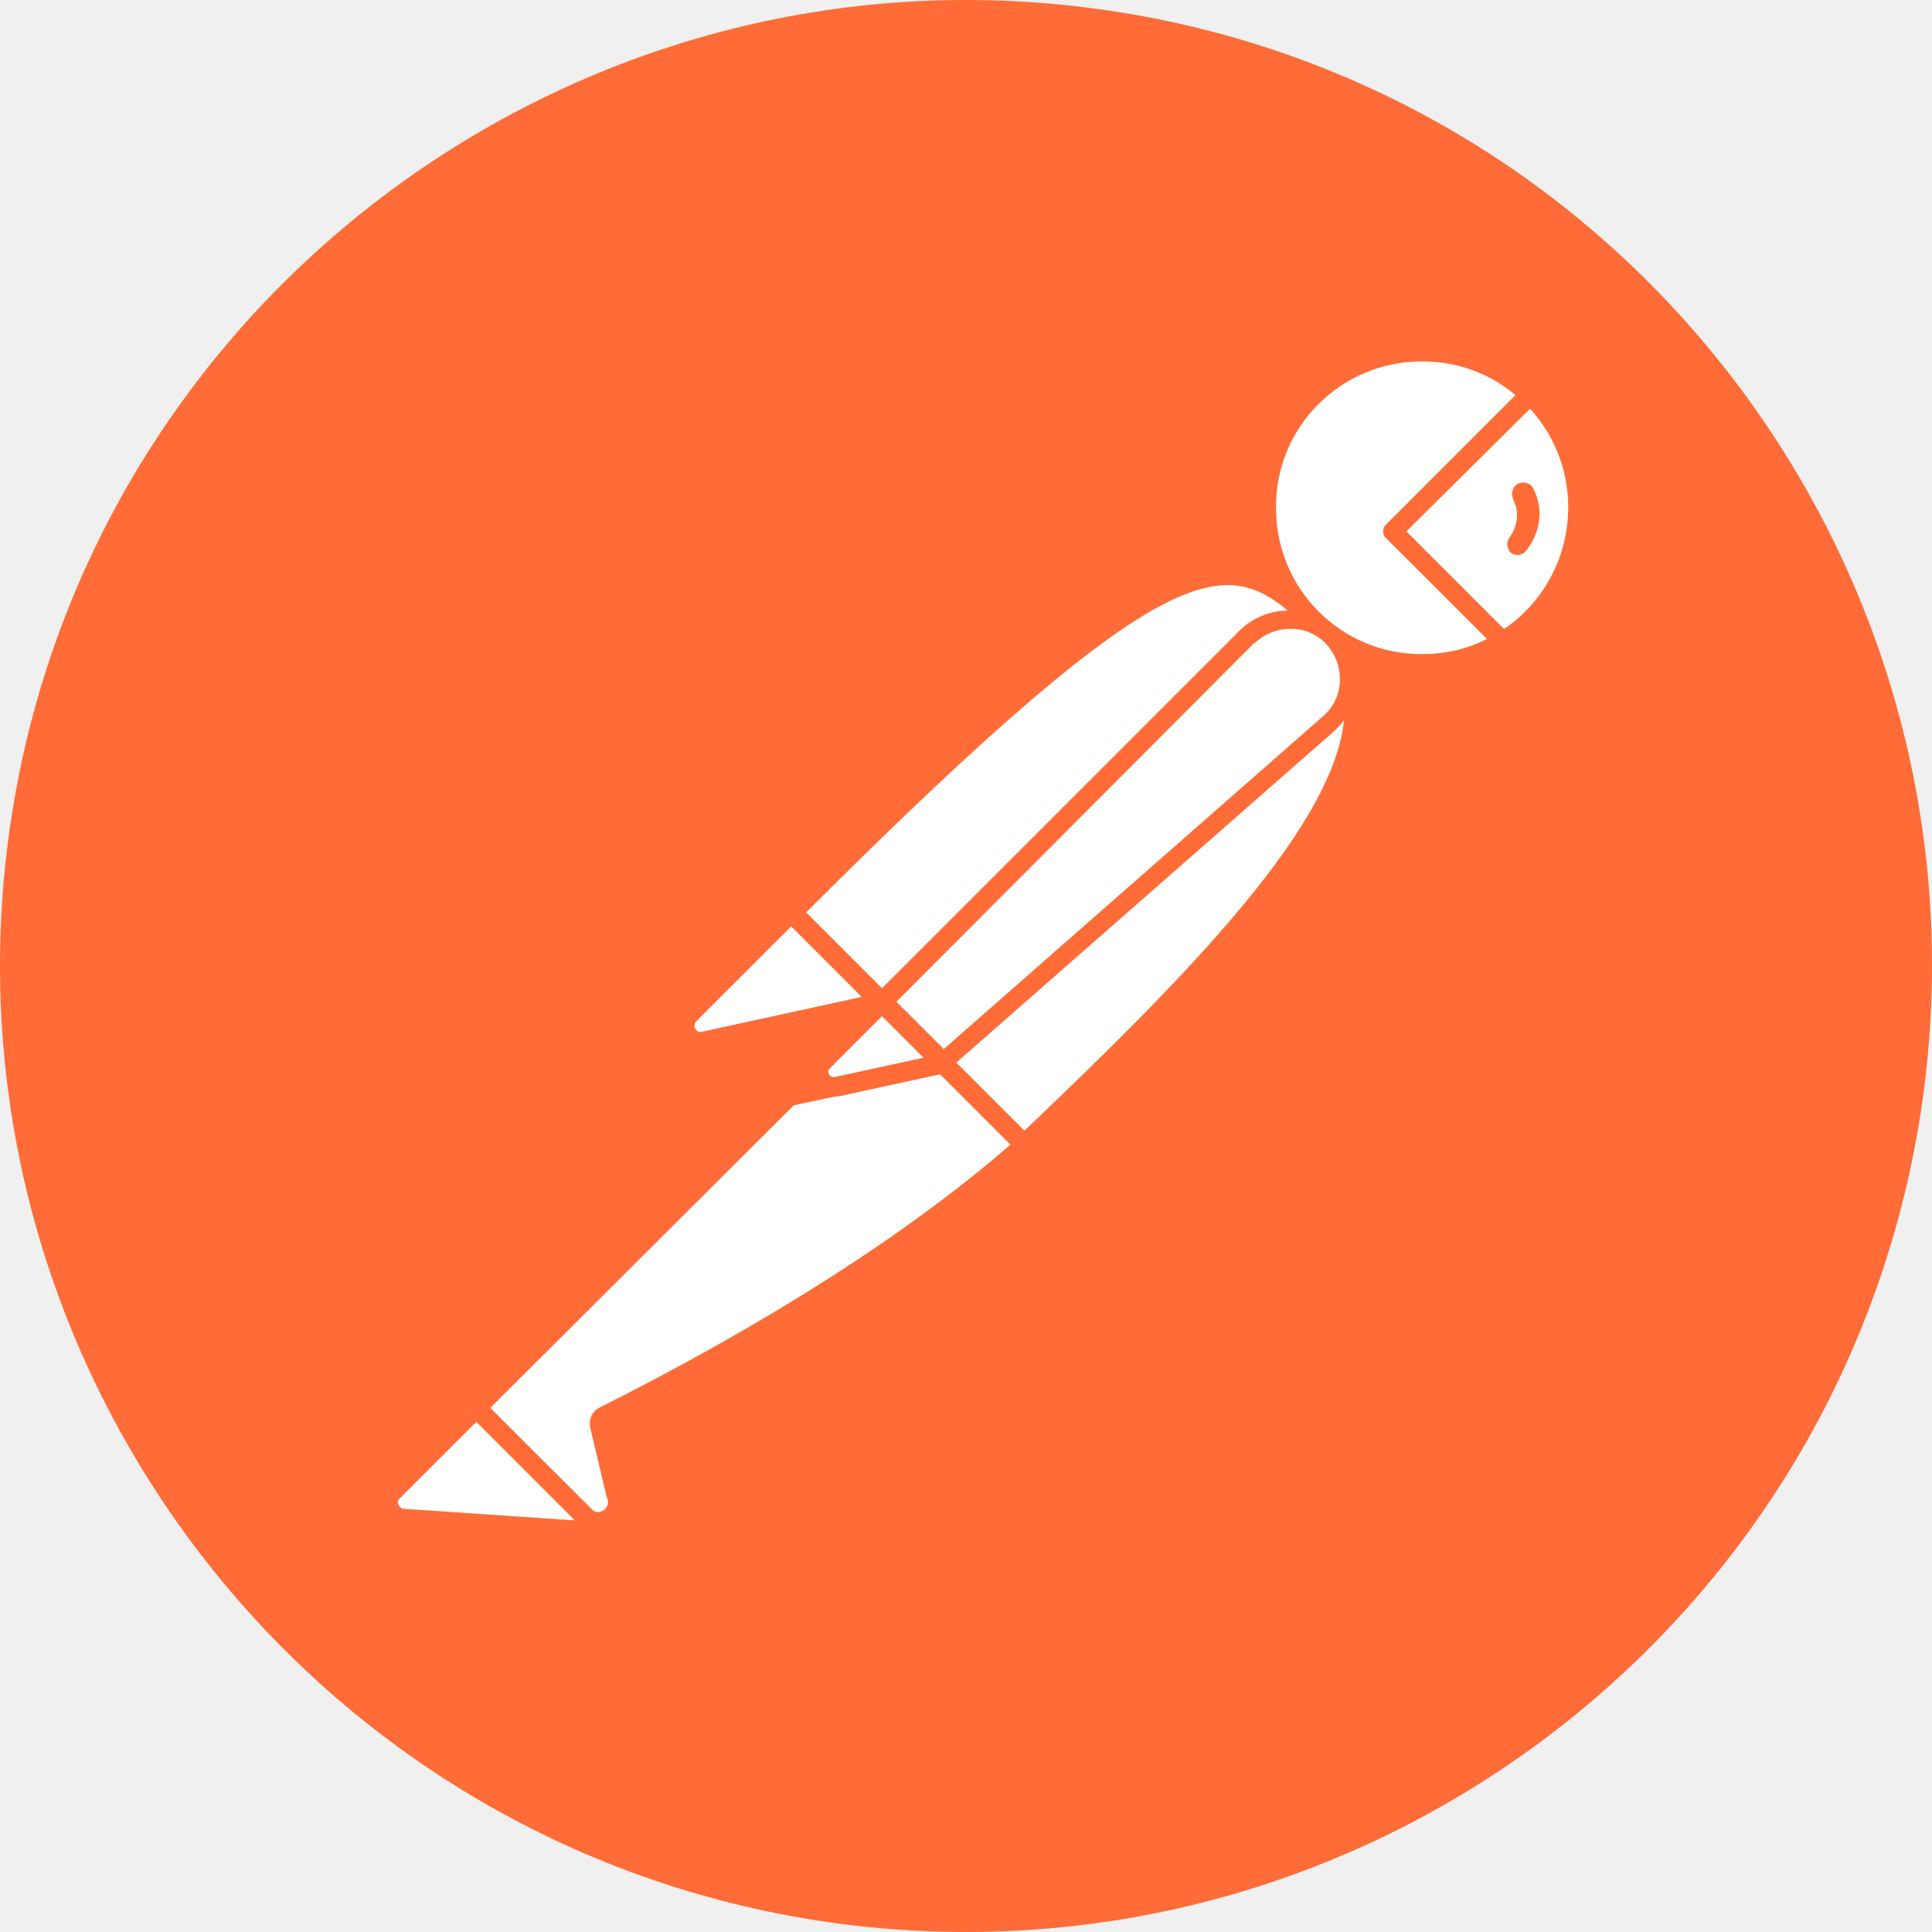
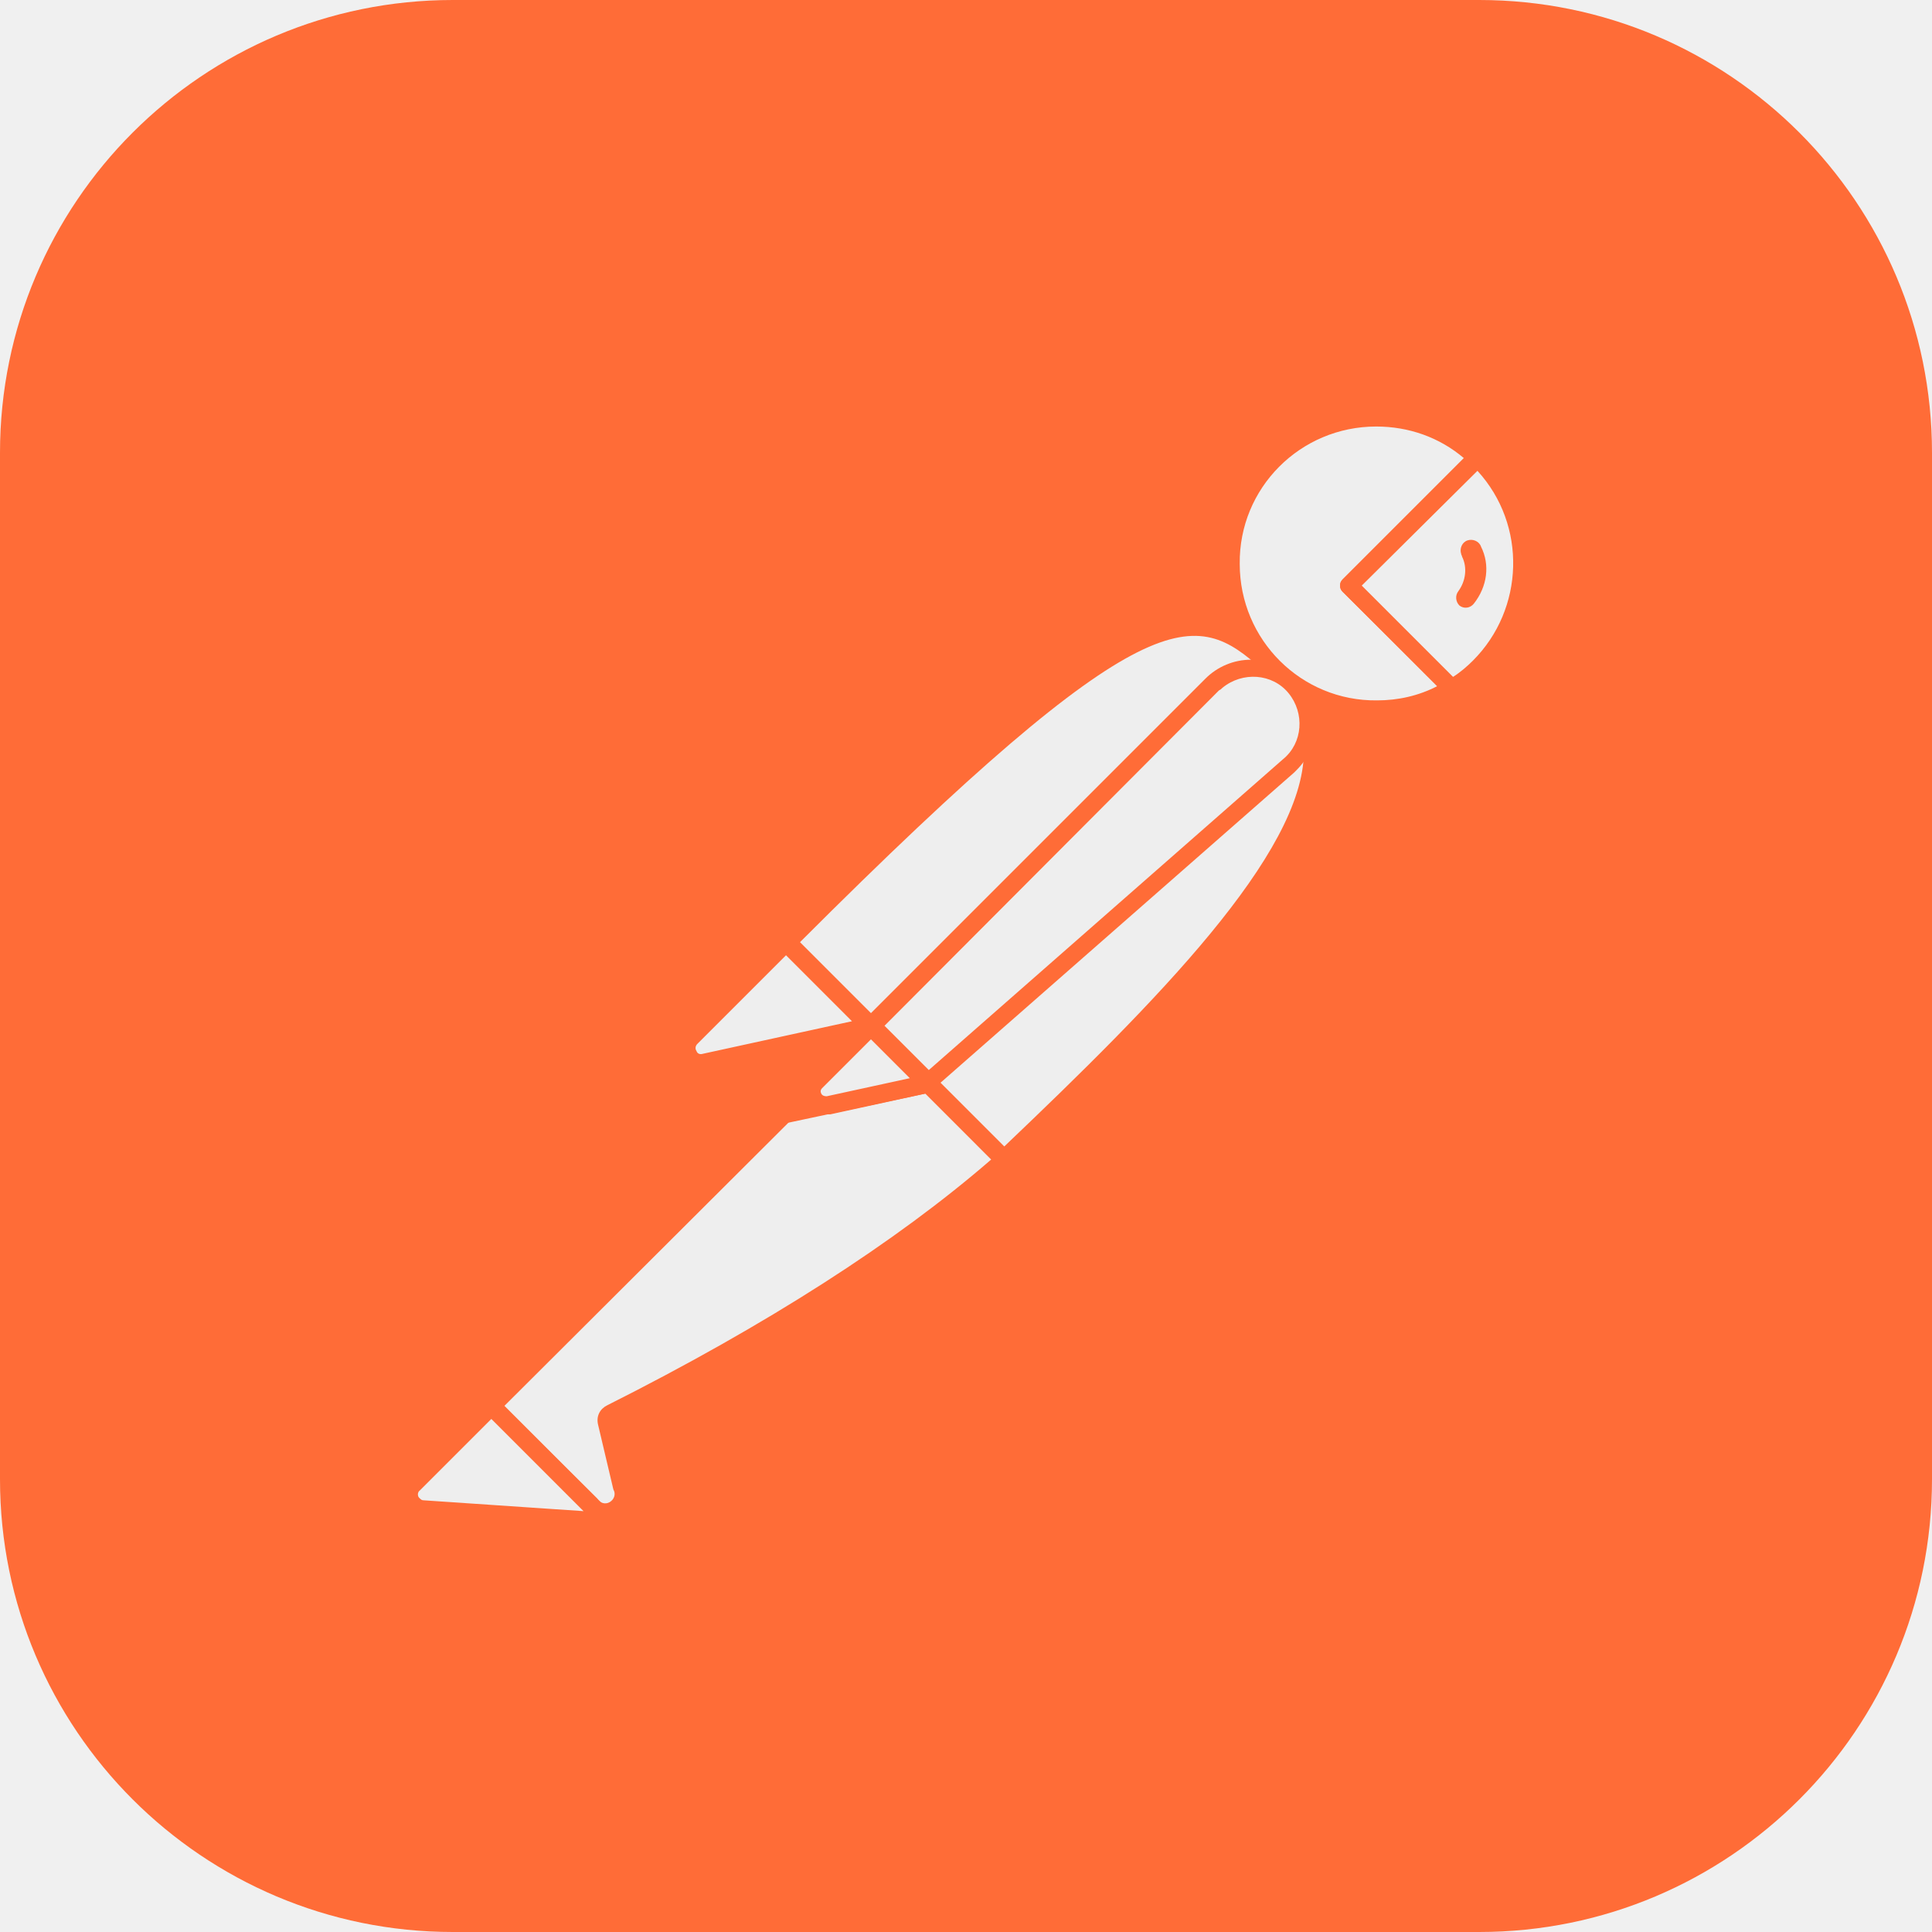
<svg xmlns="http://www.w3.org/2000/svg" width="256" height="256" viewBox="0 0 256 256">
-   <path fill="#ff6c37" d="M254.953 144.253c8.959-70.131-40.569-134.248-110.572-143.206C74.378-7.912 10.005 41.616 1.047 111.619c-8.959 70.003 40.569 134.248 110.572 143.334c70.131 8.959 134.248-40.569 143.334-110.7" />
-   <path fill="#fff" d="m174.2 82.184l-54.007 54.007l-15.23-15.23c53.111-53.11 58.358-48.503 69.236-38.777" />
-   <path fill="#ff6c37" d="M120.193 137.47c-.384 0-.64-.128-.896-.384l-15.357-15.229a1.237 1.237 0 0 1 0-1.791c54.006-54.007 59.637-48.888 71.027-38.65c.256.256.384.512.384.896s-.128.64-.384.896l-54.006 53.878c-.128.256-.512.384-.768.384m-13.437-16.509l13.437 13.438l52.087-52.087c-9.47-8.446-15.87-11.006-65.524 38.65" />
-   <path fill="#fff" d="m135.678 151.676l-14.717-14.718l54.006-54.006c14.462 14.59-7.166 38.265-39.289 68.724" />
-   <path fill="#ff6c37" d="M135.678 152.956c-.384 0-.64-.128-.895-.384l-14.718-14.718c-.256-.256-.256-.512-.256-.896c0-.383.128-.64.384-.895L174.2 82.056a1.237 1.237 0 0 1 1.792 0a15.58 15.58 0 0 1 4.991 11.902c-.256 14.206-16.38 32.25-44.28 58.614c-.384.256-.768.384-1.024.384m-12.925-15.998c8.19 8.319 11.646 11.646 12.925 12.926c21.5-20.476 42.36-41.464 42.489-55.926c.128-3.327-1.152-6.655-3.328-9.214z" />
-   <path fill="#fff" d="m105.22 121.345l10.878 10.878q.384.384 0 .768c-.128.128-.128.128-.256.128l-22.524 4.863c-1.152.128-2.176-.64-2.432-1.791c-.128-.64.128-1.28.512-1.664l13.054-13.054c.256-.256.64-.384.768-.128" />
-   <path fill="#ff6c37" d="M92.934 139.262c-1.92 0-3.327-1.536-3.327-3.455c0-.896.384-1.792 1.024-2.432l13.053-13.054c.768-.64 1.792-.64 2.56 0l10.878 10.878c.768.64.768 1.792 0 2.56c-.256.256-.512.384-.896.512l-22.524 4.863c-.256 0-.512.128-.768.128m11.902-16.509l-12.542 12.542c-.256.256-.384.64-.128 1.024c.128.384.512.511.896.384l21.116-4.608z" />
-   <path fill="#fff" d="M202.738 52.238c-8.19-7.935-21.372-7.679-29.306.64c-7.935 8.318-7.679 21.372.64 29.306A20.68 20.68 0 0 0 199.154 85l-14.59-14.59z" />
-   <path fill="#ff6c37" d="M188.405 89.223c-12.158 0-22.012-9.854-22.012-22.012s9.854-22.012 22.012-22.012c5.63 0 11.134 2.176 15.23 6.143c.255.256.383.512.383.896s-.128.64-.384.896L186.357 70.41l13.566 13.566c.512.512.512 1.28 0 1.792l-.256.256c-3.328 2.047-7.295 3.2-11.262 3.2m0-41.336c-10.75 0-19.453 8.702-19.325 19.452c0 10.75 8.703 19.453 19.453 19.325c2.943 0 5.887-.64 8.574-2.048l-13.437-13.31c-.256-.256-.384-.512-.384-.896c0-.383.128-.64.384-.895l17.149-17.15c-3.456-2.943-7.807-4.478-12.414-4.478" />
-   <path fill="#fff" d="m203.122 52.622l-.256-.256l-18.3 18.044l14.461 14.462c1.408-.896 2.815-1.92 3.967-3.072a20.51 20.51 0 0 0 .128-29.178" />
-   <path fill="#ff6c37" d="M199.155 86.28c-.384 0-.64-.128-.896-.384l-14.59-14.59c-.255-.256-.383-.512-.383-.896c0-.383.128-.64.384-.895l18.172-18.173a1.237 1.237 0 0 1 1.792 0l.384.256c8.575 8.574 8.575 22.396.128 31.098c-1.28 1.28-2.687 2.432-4.223 3.328c-.384.128-.64.256-.768.256m-12.798-15.87l12.926 12.926c1.024-.64 2.048-1.536 2.815-2.303c7.295-7.295 7.679-19.197.64-26.876z" />
-   <path fill="#fff" d="M176.375 84.488a7.88 7.88 0 0 0-11.134 0l-48.247 48.247l8.062 8.063l51.063-44.792c3.328-2.816 3.583-7.807.768-11.134c-.256-.128-.384-.256-.512-.384" />
-   <path fill="#ff6c37" d="M124.928 142.078c-.384 0-.64-.128-.896-.384l-8.062-8.063a1.237 1.237 0 0 1 0-1.792l48.247-48.247a9.115 9.115 0 0 1 12.926 0a9.115 9.115 0 0 1 0 12.926l-.384.384l-51.063 44.792q-.192.384-.768.384m-6.143-9.343l6.271 6.271l50.167-44.024c2.816-2.304 3.072-6.527.768-9.342c-2.303-2.816-6.527-3.072-9.342-.768c-.128.128-.256.256-.512.384z" />
-   <path fill="#fff" d="M80.008 187.637c-.511.256-.767.768-.64 1.28l2.176 9.214c.512 1.28-.256 2.816-1.664 3.2c-1.023.384-2.175 0-2.815-.768l-14.078-13.95l45.944-45.943l15.87.256l10.75 10.75c-2.56 2.175-18.045 17.149-55.543 35.961" />
-   <path fill="#ff6c37" d="M78.985 202.61c-1.024 0-2.048-.383-2.688-1.151l-13.95-13.95c-.255-.256-.383-.512-.383-.895c0-.384.128-.64.384-.896l45.943-45.944c.256-.256.64-.384.896-.384l15.87.256c.383 0 .64.128.895.384l10.75 10.75c.256.256.384.64.384 1.024s-.128.64-.512.896l-.896.767c-13.565 11.902-31.994 23.804-54.902 35.194l2.176 9.087c.384 1.663-.384 3.455-1.92 4.35c-.768.385-1.408.513-2.047.513m-14.078-15.996l13.182 13.053c.384.64 1.152.896 1.791.512c.64-.384.896-1.152.512-1.792l-2.175-9.214c-.256-1.152.256-2.176 1.28-2.687c22.651-11.39 40.952-23.164 54.39-34.81l-9.47-9.47l-14.718-.256z" />
-   <path fill="#fff" d="m52.11 197.62l11.005-11.006l16.382 16.38l-26.108-1.791c-1.152-.128-1.92-1.152-1.791-2.304c0-.512.128-1.024.511-1.28" />
-   <path fill="#ff6c37" d="m79.497 204.146l-26.236-1.791c-1.92-.128-3.2-1.792-3.071-3.712c.128-.768.384-1.535 1.024-2.047L62.22 185.59a1.237 1.237 0 0 1 1.791 0l16.381 16.38c.384.385.512.897.256 1.408q-.384.768-1.151.768m-16.382-15.74l-10.11 10.11c-.384.255-.384.895 0 1.151c.128.128.256.256.512.256l22.652 1.536zm41.337-41.849c-.768 0-1.28-.64-1.28-1.28c0-.384.128-.64.384-.896l12.414-12.414a1.237 1.237 0 0 1 1.792 0l8.062 8.063c.384.384.512.768.384 1.28c-.128.384-.512.768-1.024.896l-20.476 4.35zm12.414-11.902l-8.447 8.446l13.822-2.943z" />
-   <path fill="#fff" d="m124.8 140.926l-14.077 3.071c-1.024.256-2.048-.384-2.304-1.408c-.128-.64 0-1.28.512-1.791l7.807-7.807z" />
-   <path fill="#ff6c37" d="M110.467 145.277a3.17 3.17 0 0 1-3.2-3.2c0-.895.384-1.663.896-2.303l7.807-7.807a1.237 1.237 0 0 1 1.792 0l8.062 8.063c.384.384.512.768.384 1.28c-.128.384-.512.768-1.024.896l-14.077 3.071zm6.399-10.622l-6.911 6.91c-.256.257-.256.513-.128.768q.192.384.768.384l11.774-2.56zm86.384-69.748c-.256-.767-1.152-1.151-1.92-.895c-.767.256-1.151 1.151-.895 1.92c0 .127.128.255.128.383c.768 1.536.512 3.456-.512 4.863c-.512.64-.384 1.536.128 2.048c.64.512 1.535.384 2.047-.256c1.92-2.432 2.304-5.503 1.024-8.063" />
+   <rect width="256" height="256" fill="none" />
+   <g fill="none">
+     <rect width="256" height="256" fill="#ff6c37" rx="60" />
+     <path fill="#eee" d="m169.061 88.612l-50.54 50.541l-14.253-14.252c49.703-49.702 54.614-45.39 64.793-36.289" />
+     <path fill="#ff6c37" d="M118.521 140.35c-.36 0-.599-.119-.839-.359l-14.372-14.252a1.157 1.157 0 0 1 0-1.676c50.541-50.542 55.81-45.751 66.47-36.17c.24.24.359.48.359.839c0 .36-.119.599-.359.837l-50.541 50.422c-.119.24-.479.359-.718.359m-12.576-15.449l12.576 12.575l48.744-48.744c-8.862-7.905-14.851-10.3-61.32 36.169" />
+     <path fill="#eee" d="m133.012 153.645l-13.773-13.773l50.541-50.54c13.534 13.652-6.707 35.809-36.768 64.313" />
+     <path fill="#ff6c37" d="M133.012 154.843c-.36 0-.598-.12-.838-.36l-13.773-13.773c-.24-.239-.24-.479-.24-.838c0-.36.12-.599.36-.839l50.54-50.54a1.16 1.16 0 0 1 1.677 0a14.58 14.58 0 0 1 4.671 11.138c-.239 13.293-15.33 30.18-41.439 54.852c-.359.24-.719.36-.958.36m-12.096-14.971c7.664 7.784 10.899 10.899 12.096 12.096c20.121-19.162 39.642-38.804 39.762-52.337c.12-3.114-1.077-6.228-3.114-8.624z" />
+     <path fill="#eee" d="m104.508 125.26l10.18 10.18q.359.36 0 .719c-.12.12-.12.12-.239.12l-21.08 4.551c-1.077.12-2.035-.599-2.275-1.677c-.12-.599.12-1.197.48-1.557l12.215-12.216c.24-.24.599-.36.719-.12" />
+     <path fill="#ff6c37" d="M93.01 142.028c-1.796 0-3.114-1.438-3.114-3.235c0-.837.36-1.676.959-2.275l12.215-12.216c.719-.599 1.678-.599 2.396 0l10.18 10.18c.718.599.718 1.677 0 2.395c-.24.24-.479.36-.839.48l-21.078 4.551c-.24 0-.48.12-.719.12m11.139-15.451l-11.737 11.737c-.24.24-.36.599-.12.958c.12.36.478.48.838.36l19.761-4.312z" />
+     <path fill="#eee" d="M195.769 60.588c-7.665-7.425-20.001-7.186-27.427.599c-7.425 7.784-7.185 20 .599 27.426a19.35 19.35 0 0 0 23.475 2.635l-13.654-13.654z" />
+     <path fill="#ff6c37" d="M182.355 95.2c-11.377 0-20.599-9.222-20.599-20.6S170.978 54 182.355 54c5.27 0 10.42 2.036 14.252 5.749c.24.24.36.48.36.838c0 .36-.12.6-.36.839l-16.168 16.168l12.695 12.695c.48.48.48 1.198 0 1.677l-.239.24c-3.114 1.915-6.827 2.994-10.54 2.994m0-38.684c-10.06 0-18.204 8.143-18.084 18.204c0 10.06 8.143 18.204 18.204 18.085c2.755 0 5.509-.6 8.024-1.917l-12.575-12.455c-.24-.24-.359-.48-.359-.839c0-.36.119-.599.359-.838l16.049-16.049c-3.234-2.754-7.306-4.191-11.618-4.191" />
+     <path fill="#eee" d="m196.128 60.947l-.239-.24l-17.127 16.887l13.534 13.534c1.318-.839 2.634-1.796 3.713-2.874a19.195 19.195 0 0 0 .119-27.307" />
+     <path fill="#ff6c37" d="M192.416 92.445c-.36 0-.599-.12-.839-.36l-13.653-13.653c-.24-.24-.359-.479-.359-.838c0-.36.119-.6.359-.839L194.93 59.75c.48-.48 1.198-.48 1.677 0l.36.24c8.024 8.023 8.024 20.958.12 29.103c-1.198 1.197-2.516 2.275-3.953 3.113c-.359.12-.598.24-.718.24m-11.977-14.851l12.097 12.096c.958-.598 1.916-1.437 2.634-2.156c6.827-6.827 7.186-17.964.599-25.15z" />
+     <path fill="#eee" d="M171.098 90.767a7.374 7.374 0 0 0-10.42 0l-45.152 45.152l7.546 7.545l47.786-41.917c3.114-2.636 3.353-7.307.719-10.42c-.24-.12-.36-.24-.479-.36" />
+     <path fill="#ff6c37" d="M122.952 144.662c-.359 0-.599-.12-.839-.359l-7.545-7.545a1.16 1.16 0 0 1 0-1.677l45.151-45.152a8.53 8.53 0 0 1 12.097 0a8.53 8.53 0 0 1 0 12.097l-.359.359l-47.787 41.918q-.179.359-.718.359m-5.749-8.743l5.869 5.869l46.948-41.2c2.634-2.156 2.874-6.108.718-8.742s-6.108-2.874-8.743-.72c-.119.12-.239.24-.479.36z" />
+     <path fill="#eee" d="M80.914 187.3c-.48.239-.719.718-.6 1.197l2.037 8.624c.48 1.197-.24 2.635-1.557 2.994c-.958.359-2.035 0-2.634-.718l-13.175-13.055l42.996-42.996l14.851.239l10.06 10.061c-2.395 2.036-16.887 16.048-51.978 33.654" />
+     <path fill="#ff6c37" d="M79.956 201.311c-.958 0-1.916-.359-2.515-1.077l-13.055-13.055c-.24-.239-.359-.479-.359-.838s.12-.599.36-.839l42.995-42.995c.24-.24.599-.36.839-.36l14.851.24c.359 0 .598.12.837.359l10.061 10.06c.24.24.359.599.359.958c0 .36-.119.599-.479.839l-.838.719c-12.695 11.137-29.942 22.276-51.38 32.935l2.037 8.503c.359 1.557-.36 3.234-1.797 4.072c-.719.359-1.317.479-1.916.479m-13.175-14.97l12.337 12.216c.358.599 1.077.838 1.676.479s.839-1.078.48-1.677l-2.036-8.623c-.24-1.078.238-2.036 1.197-2.515c21.198-10.659 38.325-21.677 50.9-32.576l-8.862-8.863l-13.773-.24z" />
+     <path fill="#eee" d="m54.805 196.641l10.3-10.3l15.33 15.33l-24.432-1.676c-1.078-.12-1.797-1.078-1.677-2.157c0-.479.12-.958.48-1.197" />
+     <path fill="#ff6c37" d="m80.435 202.749l-24.552-1.677c-1.797-.12-2.995-1.676-2.875-3.473c.12-.719.36-1.437.959-1.916l10.3-10.3a1.157 1.157 0 0 1 1.676 0l15.33 15.33c.36.359.48.838.24 1.318q-.36.718-1.078.718m-15.33-14.731l-9.461 9.461c-.36.24-.36.839 0 1.078c.12.12.24.24.479.24l21.198 1.437zm38.684-39.163c-.719 0-1.198-.599-1.198-1.198c0-.359.12-.598.36-.838l11.617-11.617a1.157 1.157 0 0 1 1.677 0l7.545 7.545c.359.359.479.718.359 1.198c-.12.359-.479.718-.957.838l-19.163 4.072zm11.617-11.138l-7.904 7.905l12.934-2.756z" />
+     <path fill="#eee" d="m122.832 143.584l-13.174 2.875c-.958.24-1.917-.359-2.156-1.317c-.12-.599 0-1.198.479-1.677l7.305-7.306z" />
+     <path fill="#ff6c37" d="M109.418 147.657a2.964 2.964 0 0 1-2.994-2.994c0-.838.359-1.557.838-2.155l7.306-7.306a1.157 1.157 0 0 1 1.677 0l7.545 7.545c.359.359.479.718.359 1.198c-.12.359-.479.718-.957.838l-13.175 2.874zm5.988-9.94l-6.467 6.467c-.239.24-.239.479-.12.719q.18.359.719.359l11.018-2.396zm80.842-65.274c-.239-.718-1.078-1.077-1.797-.837c-.718.238-1.077 1.077-.837 1.796c0 .12.119.24.119.359c.718 1.438.48 3.234-.479 4.551c-.479.6-.359 1.438.12 1.917c.599.478 1.437.36 1.916-.24c1.797-2.276 2.156-5.15.958-7.546" />
+   </g>
</svg>
